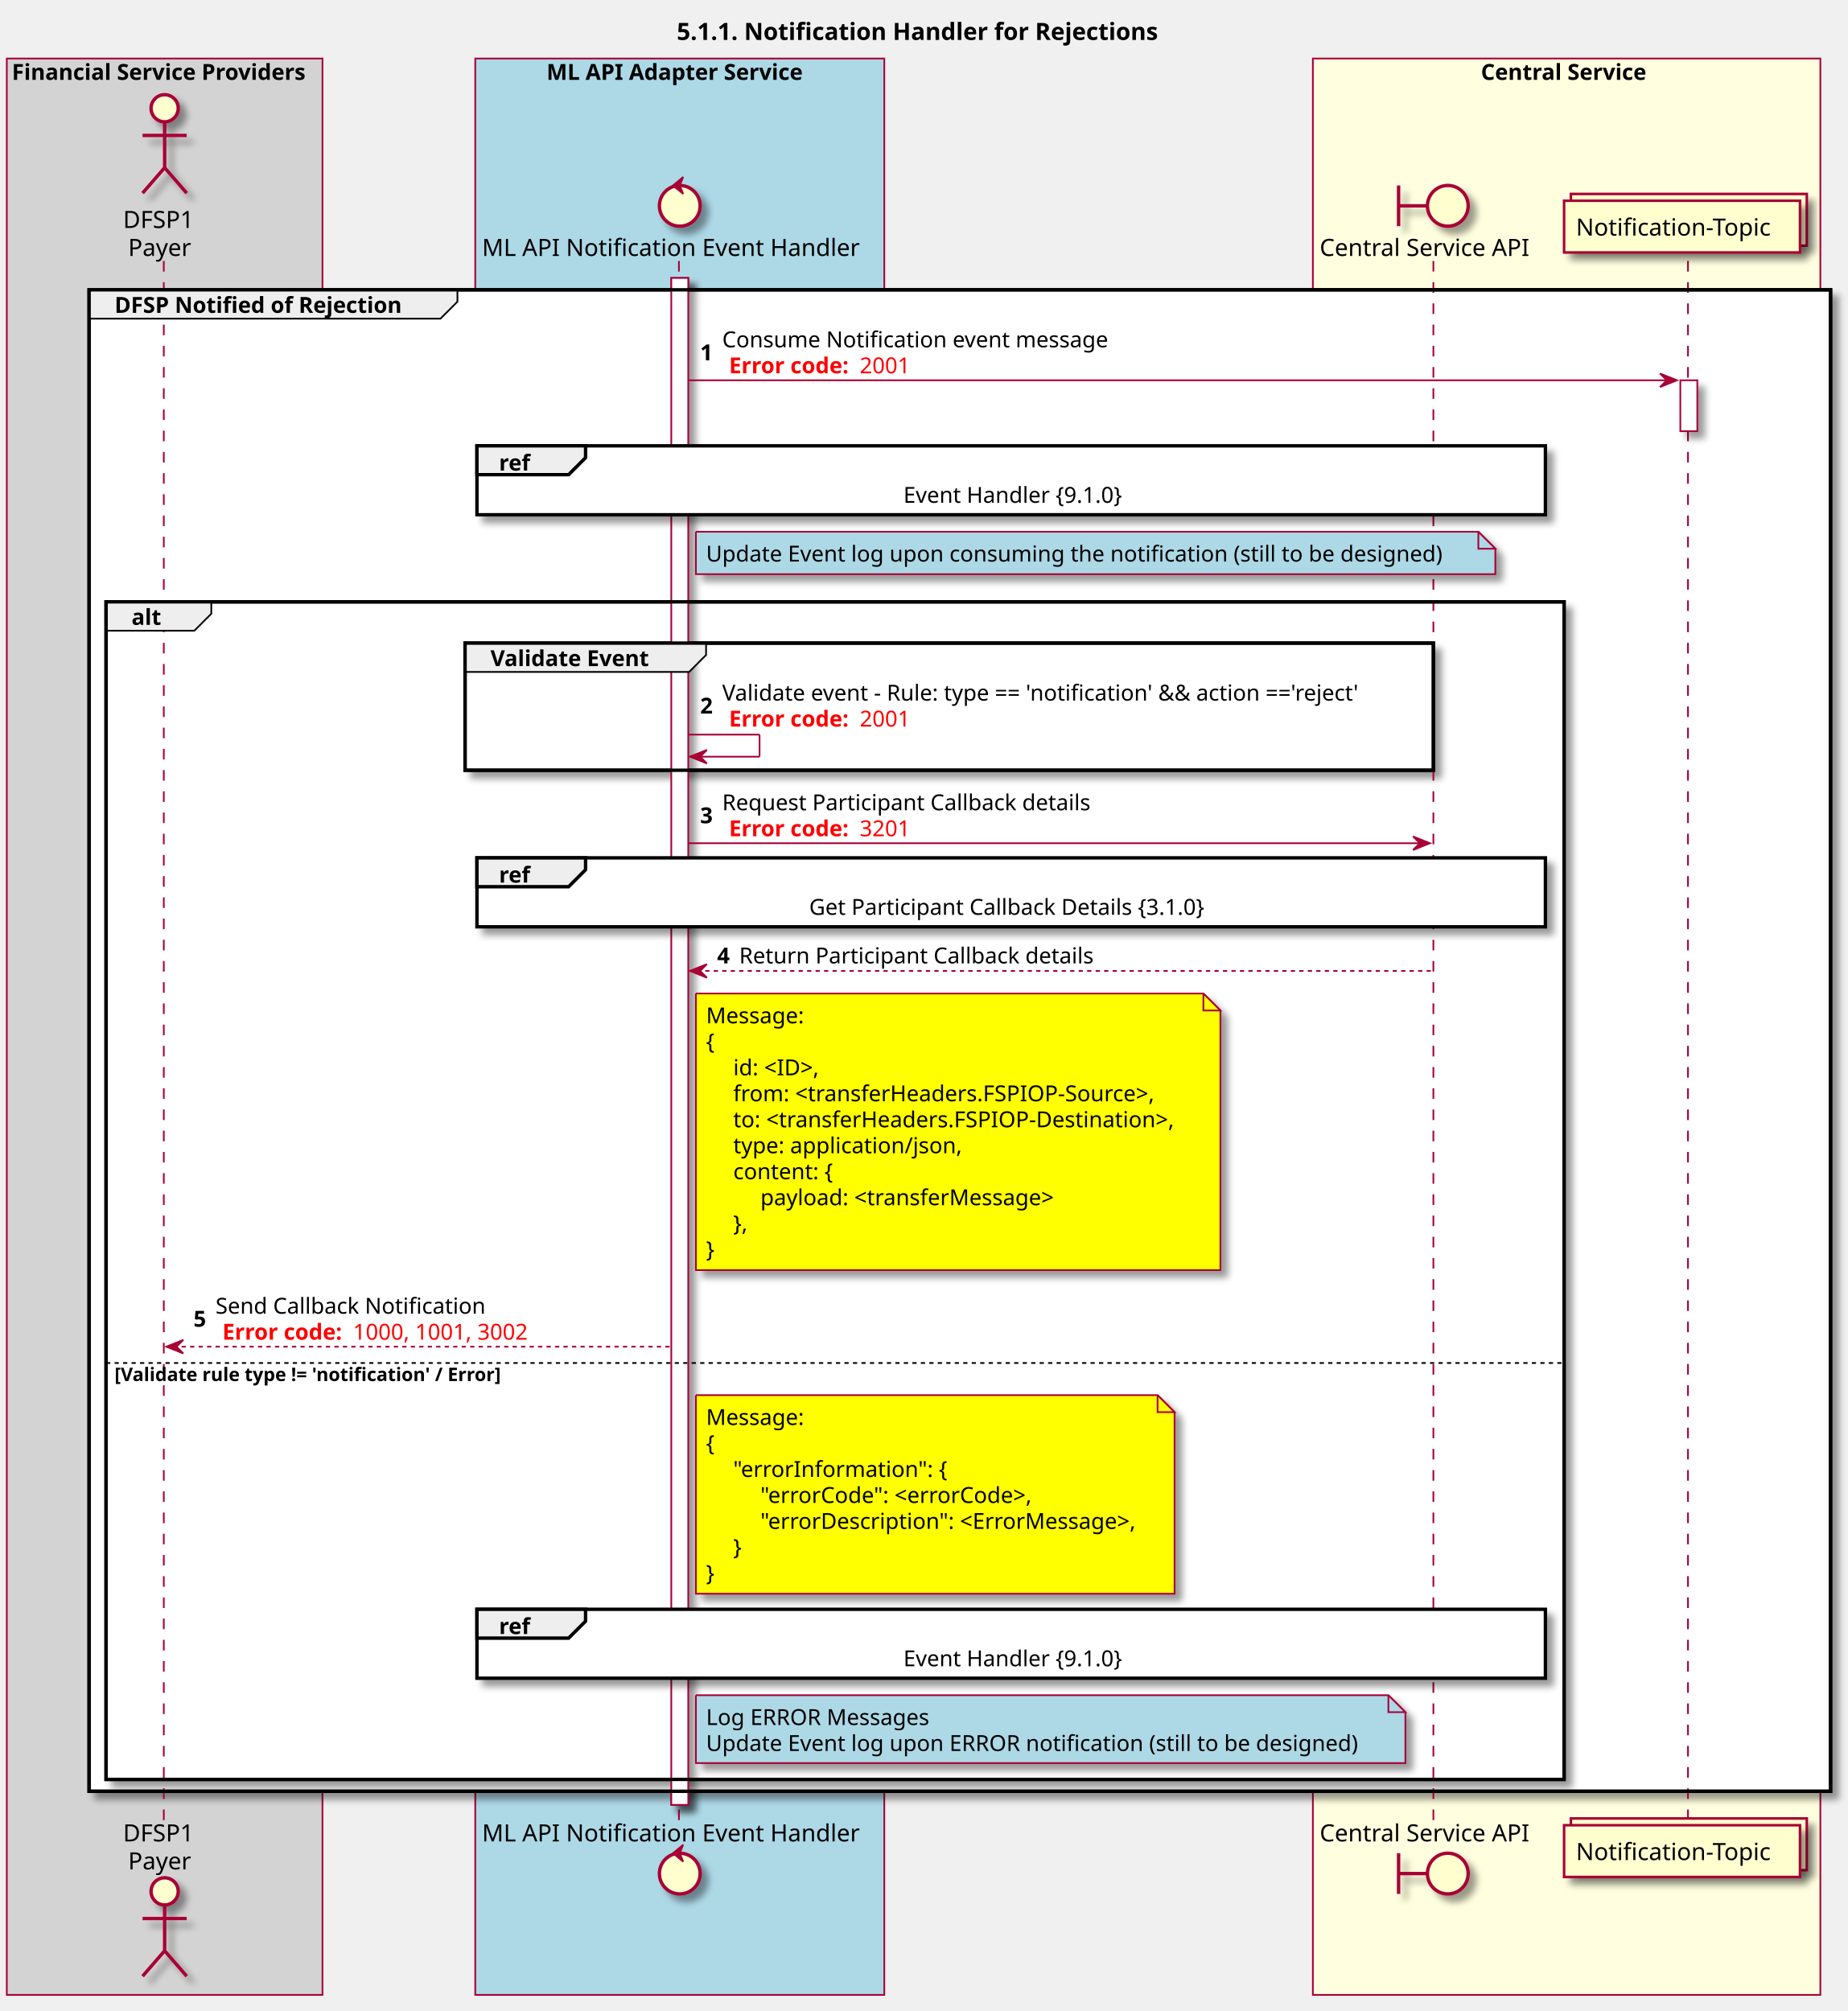
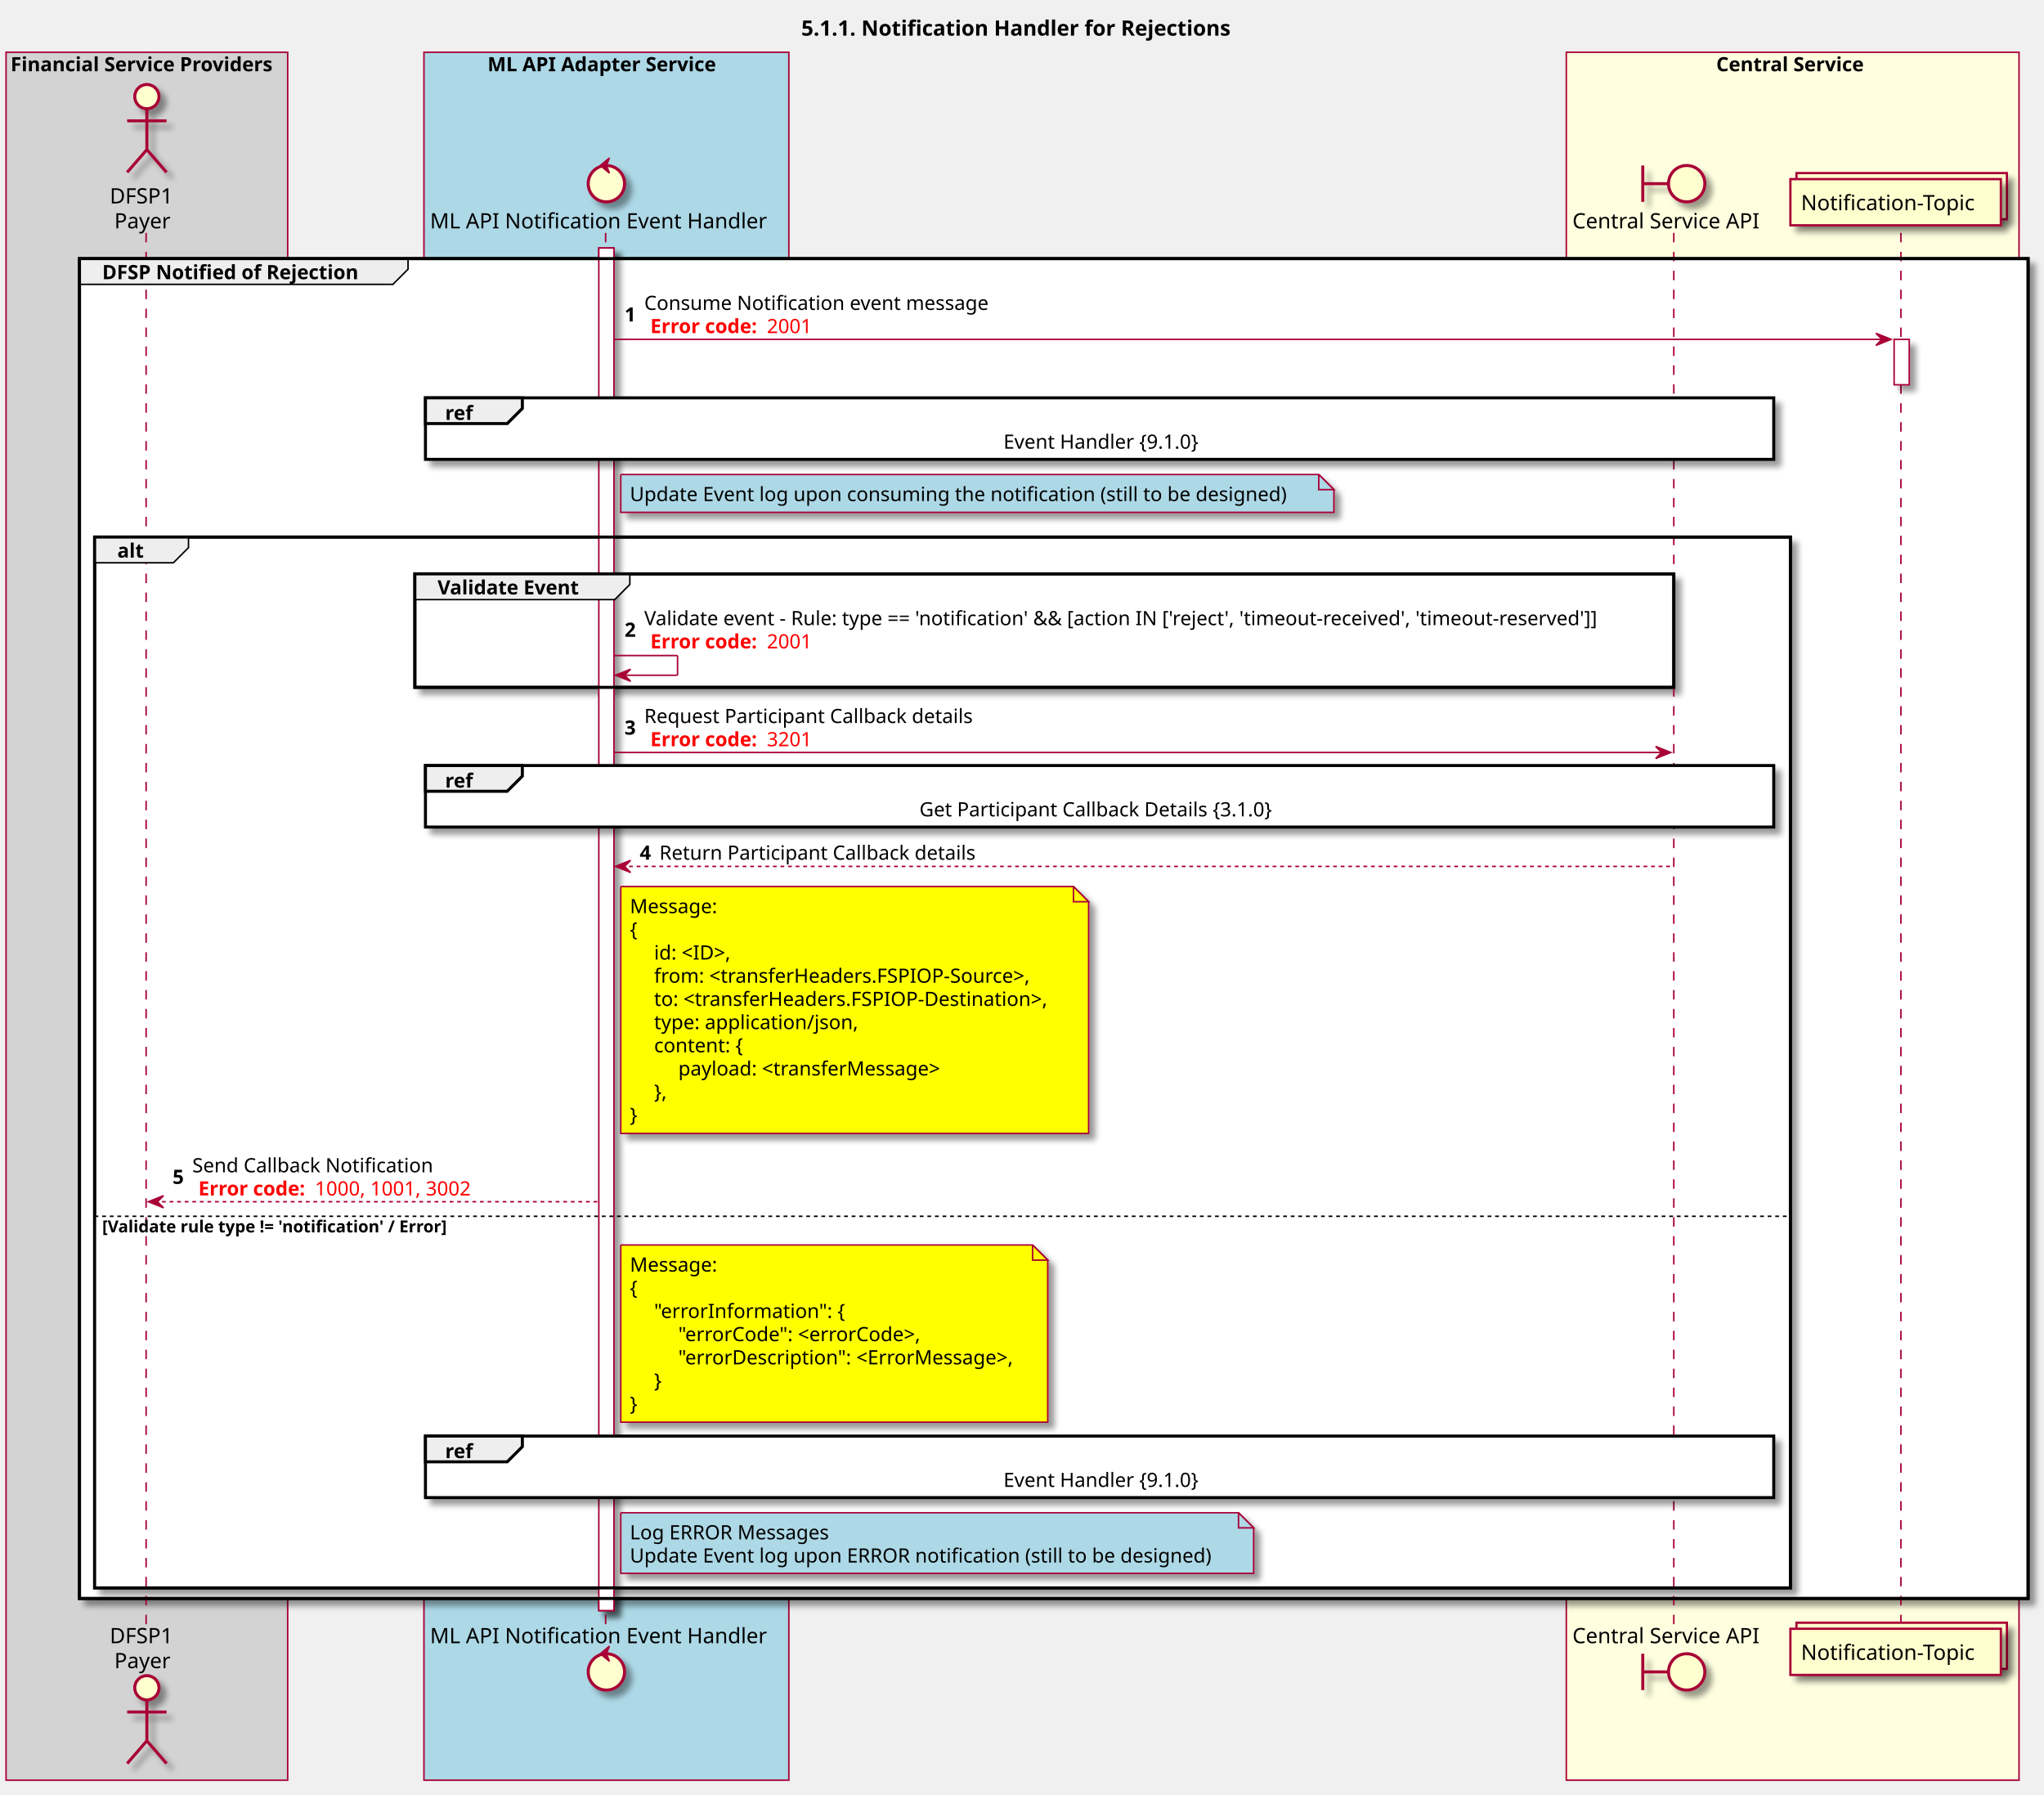
- <svg xmlns="http://www.w3.org/2000/svg" contentScriptType="application/ecmascript" contentStyleType="text/css" height="948.8px" preserveAspectRatio="none" style="width:871px;height:948px;" version="1.1" viewBox="0 0 871 948" width="871.2px" zoomAndPan="magnify">
+ <svg xmlns="http://www.w3.org/2000/svg" contentScriptType="application/ecmascript" contentStyleType="text/css" height="948.8px" preserveAspectRatio="none" style="width:1080px;height:948px;" version="1.1" viewBox="0 0 1080 948" width="1080px" zoomAndPan="magnify">
  <defs>
-     <filter height="300%" id="fje4k3qmsr1hd" width="300%" x="-1" y="-1">
+     <filter height="300%" id="f1xa4fhpjey3kn" width="300%" x="-1" y="-1">
      <feGaussianBlur result="blurOut" stdDeviation="1.6" />
      <feColorMatrix in="blurOut" result="blurOut2" type="matrix" values="0 0 0 0 0 0 0 0 0 0 0 0 0 0 0 0 0 0 .4 0" />
      <feOffset dx="3.2" dy="3.2" in="blurOut2" result="blurOut3" />
      <feBlend in="SourceGraphic" in2="blurOut3" mode="normal" />
    </filter>
  </defs>
  <g>
-     <text fill="#000000" font-family="sans-serif" font-size="11.2" font-weight="bold" lengthAdjust="spacingAndGlyphs" textLength="235.2" x="319" y="18.828">5.1.1. Notification Handler for Rejections</text>
+     <text fill="#000000" font-family="sans-serif" font-size="11.2" font-weight="bold" lengthAdjust="spacingAndGlyphs" textLength="235.2" x="423.4" y="18.828">5.1.1. Notification Handler for Rejections</text>
    <rect fill="#D3D3D3" height="912.816" style="stroke: #A80036; stroke-width: 0.8;" width="148.8" x="3.2" y="27.591" />
    <text fill="#000000" font-family="sans-serif" font-size="10.4" font-weight="bold" lengthAdjust="spacingAndGlyphs" textLength="144" x="5.6" y="37.645">Financial Service Providers</text>
    <rect fill="#ADD8E6" height="912.816" style="stroke: #A80036; stroke-width: 0.8;" width="192.8" x="224" y="27.591" />
    <text fill="#000000" font-family="sans-serif" font-size="10.4" font-weight="bold" lengthAdjust="spacingAndGlyphs" textLength="125.6" x="257.6" y="37.645">ML API Adapter Service</text>
-     <rect fill="#FFFFE0" height="912.816" style="stroke: #A80036; stroke-width: 0.8;" width="239.2" x="618.8" y="27.591" />
-     <text fill="#000000" font-family="sans-serif" font-size="10.4" font-weight="bold" lengthAdjust="spacingAndGlyphs" textLength="80.8" x="698" y="37.645">Central Service</text>
-     <rect fill="#FFFFFF" filter="url(#fje4k3qmsr1hd)" height="719.805" style="stroke: #A80036; stroke-width: 0.8;" width="8" x="316.4" y="131.02" />
-     <rect fill="#FFFFFF" filter="url(#fje4k3qmsr1hd)" height="24" style="stroke: #A80036; stroke-width: 0.8;" width="8" x="792" y="179.269" />
-     <rect fill="#FFFFFF" filter="url(#fje4k3qmsr1hd)" height="707.805" style="stroke: #000000; stroke-width: 1.6;" width="820.8" x="42" y="136.62" />
-     <rect fill="#FFFFFF" filter="url(#fje4k3qmsr1hd)" height="555.114" style="stroke: #000000; stroke-width: 1.6;" width="687.2" x="50" y="283.711" />
-     <rect fill="#FFFFFF" filter="url(#fje4k3qmsr1hd)" height="59.945" style="stroke: #000000; stroke-width: 1.6;" width="456.4" x="219.2" y="303.159" />
-     <rect fill="#FFFFFF" height="197.097" style="stroke: none; stroke-width: 0.8;" width="687.2" x="50" y="641.728" />
+     <rect fill="#FFFFE0" height="912.816" style="stroke: #A80036; stroke-width: 0.8;" width="239.2" x="827.6" y="27.591" />
+     <text fill="#000000" font-family="sans-serif" font-size="10.4" font-weight="bold" lengthAdjust="spacingAndGlyphs" textLength="80.8" x="906.8" y="37.645">Central Service</text>
+     <rect fill="#FFFFFF" filter="url(#f1xa4fhpjey3kn)" height="719.805" style="stroke: #A80036; stroke-width: 0.8;" width="8" x="316.4" y="131.02" />
+     <rect fill="#FFFFFF" filter="url(#f1xa4fhpjey3kn)" height="24" style="stroke: #A80036; stroke-width: 0.8;" width="8" x="1000.8" y="179.269" />
+     <rect fill="#FFFFFF" filter="url(#f1xa4fhpjey3kn)" height="707.805" style="stroke: #000000; stroke-width: 1.6;" width="1029.6" x="42" y="136.62" />
+     <rect fill="#FFFFFF" filter="url(#f1xa4fhpjey3kn)" height="555.114" style="stroke: #000000; stroke-width: 1.6;" width="896" x="50" y="283.711" />
+     <rect fill="#FFFFFF" filter="url(#f1xa4fhpjey3kn)" height="59.945" style="stroke: #000000; stroke-width: 1.6;" width="665.2" x="219.2" y="303.159" />
+     <rect fill="#FFFFFF" height="197.097" style="stroke: none; stroke-width: 0.8;" width="896" x="50" y="641.728" />
    <line style="stroke: #A80036; stroke-width: 0.8; stroke-dasharray: 5.0,5.0;" x1="77.2" x2="77.2" y1="123.02" y2="858.025" />
    <line style="stroke: #A80036; stroke-width: 0.8; stroke-dasharray: 5.0,5.0;" x1="320" x2="320" y1="123.02" y2="858.025" />
-     <line style="stroke: #A80036; stroke-width: 0.8; stroke-dasharray: 5.0,5.0;" x1="675.6" x2="675.6" y1="123.02" y2="858.025" />
-     <line style="stroke: #A80036; stroke-width: 0.8; stroke-dasharray: 5.0,5.0;" x1="795.6" x2="795.6" y1="123.02" y2="858.025" />
+     <line style="stroke: #A80036; stroke-width: 0.8; stroke-dasharray: 5.0,5.0;" x1="884.4" x2="884.4" y1="123.02" y2="858.025" />
+     <line style="stroke: #A80036; stroke-width: 0.8; stroke-dasharray: 5.0,5.0;" x1="1004.4" x2="1004.4" y1="123.02" y2="858.025" />
    <text fill="#000000" font-family="sans-serif" font-size="11.2" lengthAdjust="spacingAndGlyphs" textLength="34.4" x="58" y="107.467">DFSP1</text>
    <text fill="#000000" font-family="sans-serif" font-size="11.2" lengthAdjust="spacingAndGlyphs" textLength="29.6" x="60.4" y="120.658">Payer</text>
-     <ellipse cx="77.6" cy="51.039" fill="#FEFECE" filter="url(#fje4k3qmsr1hd)" rx="6.4" ry="6.4" style="stroke: #A80036; stroke-width: 1.6;" />
-     <path d="M77.6,57.439 L77.6,79.039 M67.2,63.839 L88,63.839 M77.6,79.039 L67.2,91.039 M77.6,79.039 L88,91.039 " fill="none" filter="url(#fje4k3qmsr1hd)" style="stroke: #A80036; stroke-width: 1.6;" />
+     <ellipse cx="77.6" cy="51.039" fill="#FEFECE" filter="url(#f1xa4fhpjey3kn)" rx="6.4" ry="6.4" style="stroke: #A80036; stroke-width: 1.6;" />
+     <path d="M77.6,57.439 L77.6,79.039 M67.2,63.839 L88,63.839 M77.6,79.039 L67.2,91.039 M77.6,79.039 L88,91.039 " fill="none" filter="url(#f1xa4fhpjey3kn)" style="stroke: #A80036; stroke-width: 1.6;" />
    <text fill="#000000" font-family="sans-serif" font-size="11.2" lengthAdjust="spacingAndGlyphs" textLength="34.4" x="58" y="868.053">DFSP1</text>
    <text fill="#000000" font-family="sans-serif" font-size="11.2" lengthAdjust="spacingAndGlyphs" textLength="29.6" x="60.4" y="881.244">Payer</text>
-     <ellipse cx="77.6" cy="891.606" fill="#FEFECE" filter="url(#fje4k3qmsr1hd)" rx="6.4" ry="6.4" style="stroke: #A80036; stroke-width: 1.6;" />
-     <path d="M77.6,898.006 L77.6,919.606 M67.2,904.406 L88,904.406 M77.6,919.606 L67.2,931.606 M77.6,919.606 L88,931.606 " fill="none" filter="url(#fje4k3qmsr1hd)" style="stroke: #A80036; stroke-width: 1.6;" />
+     <ellipse cx="77.6" cy="891.606" fill="#FEFECE" filter="url(#f1xa4fhpjey3kn)" rx="6.4" ry="6.4" style="stroke: #A80036; stroke-width: 1.6;" />
+     <path d="M77.6,898.006 L77.6,919.606 M67.2,904.406 L88,904.406 M77.6,919.606 L67.2,931.606 M77.6,919.606 L88,931.606 " fill="none" filter="url(#f1xa4fhpjey3kn)" style="stroke: #A80036; stroke-width: 1.6;" />
    <text fill="#000000" font-family="sans-serif" font-size="11.2" lengthAdjust="spacingAndGlyphs" textLength="181.6" x="227.2" y="120.658">ML API Notification Event Handler</text>
-     <ellipse cx="320.4" cy="97.03" fill="#FEFECE" filter="url(#fje4k3qmsr1hd)" rx="9.6" ry="9.6" style="stroke: #A80036; stroke-width: 1.6;" />
+     <ellipse cx="320.4" cy="97.03" fill="#FEFECE" filter="url(#f1xa4fhpjey3kn)" rx="9.6" ry="9.6" style="stroke: #A80036; stroke-width: 1.6;" />
    <polygon fill="#A80036" points="317.2,87.43,322,83.43,320.4,87.43,322,91.43,317.2,87.43" style="stroke: #A80036; stroke-width: 0.8;" />
    <text fill="#000000" font-family="sans-serif" font-size="11.2" lengthAdjust="spacingAndGlyphs" textLength="181.6" x="227.2" y="868.053">ML API Notification Event Handler</text>
-     <ellipse cx="320.4" cy="883.216" fill="#FEFECE" filter="url(#fje4k3qmsr1hd)" rx="9.6" ry="9.6" style="stroke: #A80036; stroke-width: 1.6;" />
+     <ellipse cx="320.4" cy="883.216" fill="#FEFECE" filter="url(#f1xa4fhpjey3kn)" rx="9.6" ry="9.6" style="stroke: #A80036; stroke-width: 1.6;" />
    <polygon fill="#A80036" points="317.2,873.616,322,869.616,320.4,873.616,322,877.616,317.2,873.616" style="stroke: #A80036; stroke-width: 0.8;" />
-     <text fill="#000000" font-family="sans-serif" font-size="11.2" lengthAdjust="spacingAndGlyphs" textLength="102.4" x="622" y="120.658">Central Service API</text>
-     <path d="M659.2,87.43 L659.2,106.63 M659.2,97.03 L672.8,97.03 " fill="none" filter="url(#fje4k3qmsr1hd)" style="stroke: #A80036; stroke-width: 1.6;" />
-     <ellipse cx="682.4" cy="97.03" fill="#FEFECE" filter="url(#fje4k3qmsr1hd)" rx="9.6" ry="9.6" style="stroke: #A80036; stroke-width: 1.6;" />
-     <text fill="#000000" font-family="sans-serif" font-size="11.2" lengthAdjust="spacingAndGlyphs" textLength="102.4" x="622" y="868.053">Central Service API</text>
-     <path d="M659.2,873.616 L659.2,892.816 M659.2,883.216 L672.8,883.216 " fill="none" filter="url(#fje4k3qmsr1hd)" style="stroke: #A80036; stroke-width: 1.6;" />
-     <ellipse cx="682.4" cy="883.216" fill="#FEFECE" filter="url(#fje4k3qmsr1hd)" rx="9.6" ry="9.6" style="stroke: #A80036; stroke-width: 1.6;" />
-     <rect fill="#FEFECE" filter="url(#fje4k3qmsr1hd)" height="24.391" style="stroke: #A80036; stroke-width: 1.2;" width="111.2" x="740.4" y="91.43" />
-     <rect fill="#FEFECE" filter="url(#fje4k3qmsr1hd)" height="24.391" style="stroke: #A80036; stroke-width: 1.2;" width="111.2" x="737.2" y="94.63" />
-     <text fill="#000000" font-family="sans-serif" font-size="11.2" lengthAdjust="spacingAndGlyphs" textLength="100" x="742.8" y="111.058">Notification-Topic</text>
-     <rect fill="#FEFECE" filter="url(#fje4k3qmsr1hd)" height="24.391" style="stroke: #A80036; stroke-width: 1.2;" width="111.2" x="740.4" y="857.225" />
-     <rect fill="#FEFECE" filter="url(#fje4k3qmsr1hd)" height="24.391" style="stroke: #A80036; stroke-width: 1.2;" width="111.2" x="737.2" y="860.425" />
-     <text fill="#000000" font-family="sans-serif" font-size="11.2" lengthAdjust="spacingAndGlyphs" textLength="100" x="742.8" y="876.853">Notification-Topic</text>
-     <rect fill="#FFFFFF" filter="url(#fje4k3qmsr1hd)" height="719.805" style="stroke: #A80036; stroke-width: 0.8;" width="8" x="316.4" y="131.02" />
-     <rect fill="#FFFFFF" filter="url(#fje4k3qmsr1hd)" height="24" style="stroke: #A80036; stroke-width: 0.8;" width="8" x="792" y="179.269" />
+     <text fill="#000000" font-family="sans-serif" font-size="11.2" lengthAdjust="spacingAndGlyphs" textLength="102.4" x="830.8" y="120.658">Central Service API</text>
+     <path d="M868,87.43 L868,106.63 M868,97.03 L881.6,97.03 " fill="none" filter="url(#f1xa4fhpjey3kn)" style="stroke: #A80036; stroke-width: 1.6;" />
+     <ellipse cx="891.2" cy="97.03" fill="#FEFECE" filter="url(#f1xa4fhpjey3kn)" rx="9.6" ry="9.6" style="stroke: #A80036; stroke-width: 1.6;" />
+     <text fill="#000000" font-family="sans-serif" font-size="11.2" lengthAdjust="spacingAndGlyphs" textLength="102.4" x="830.8" y="868.053">Central Service API</text>
+     <path d="M868,873.616 L868,892.816 M868,883.216 L881.6,883.216 " fill="none" filter="url(#f1xa4fhpjey3kn)" style="stroke: #A80036; stroke-width: 1.6;" />
+     <ellipse cx="891.2" cy="883.216" fill="#FEFECE" filter="url(#f1xa4fhpjey3kn)" rx="9.6" ry="9.6" style="stroke: #A80036; stroke-width: 1.6;" />
+     <rect fill="#FEFECE" filter="url(#f1xa4fhpjey3kn)" height="24.391" style="stroke: #A80036; stroke-width: 1.2;" width="111.2" x="949.2" y="91.43" />
+     <rect fill="#FEFECE" filter="url(#f1xa4fhpjey3kn)" height="24.391" style="stroke: #A80036; stroke-width: 1.2;" width="111.2" x="946" y="94.63" />
+     <text fill="#000000" font-family="sans-serif" font-size="11.2" lengthAdjust="spacingAndGlyphs" textLength="100" x="951.6" y="111.058">Notification-Topic</text>
+     <rect fill="#FEFECE" filter="url(#f1xa4fhpjey3kn)" height="24.391" style="stroke: #A80036; stroke-width: 1.2;" width="111.2" x="949.2" y="857.225" />
+     <rect fill="#FEFECE" filter="url(#f1xa4fhpjey3kn)" height="24.391" style="stroke: #A80036; stroke-width: 1.2;" width="111.2" x="946" y="860.425" />
+     <text fill="#000000" font-family="sans-serif" font-size="11.2" lengthAdjust="spacingAndGlyphs" textLength="100" x="951.6" y="876.853">Notification-Topic</text>
+     <rect fill="#FFFFFF" filter="url(#f1xa4fhpjey3kn)" height="719.805" style="stroke: #A80036; stroke-width: 0.8;" width="8" x="316.4" y="131.02" />
+     <rect fill="#FFFFFF" filter="url(#f1xa4fhpjey3kn)" height="24" style="stroke: #A80036; stroke-width: 0.8;" width="8" x="1000.8" y="179.269" />
    <path d="M42,136.62 L215.6,136.62 L215.6,142.22 L207.6,150.22 L42,150.22 L42,136.62 " fill="#EEEEEE" style="stroke: #000000; stroke-width: 0.8;" />
-     <rect fill="none" height="707.805" style="stroke: #000000; stroke-width: 1.6;" width="820.8" x="42" y="136.62" />
+     <rect fill="none" height="707.805" style="stroke: #000000; stroke-width: 1.6;" width="1029.6" x="42" y="136.62" />
    <text fill="#000000" font-family="sans-serif" font-size="10.4" font-weight="bold" lengthAdjust="spacingAndGlyphs" textLength="137.6" x="54" y="147.475">DFSP Notified of Rejection</text>
-     <polygon fill="#A80036" points="782.4,176.069,790.4,179.269,782.4,182.469,785.6,179.269" style="stroke: #A80036; stroke-width: 0.8;" />
-     <line style="stroke: #A80036; stroke-width: 0.8;" x1="324.4" x2="787.2" y1="179.269" y2="179.269" />
+     <polygon fill="#A80036" points="991.2,176.069,999.2,179.269,991.2,182.469,994.4,179.269" style="stroke: #A80036; stroke-width: 0.8;" />
+     <line style="stroke: #A80036; stroke-width: 0.8;" x1="324.4" x2="996" y1="179.269" y2="179.269" />
    <text fill="#000000" font-family="sans-serif" font-size="10.4" font-weight="bold" lengthAdjust="spacingAndGlyphs" textLength="7.2" x="330" y="169.848">1</text>
    <text fill="#000000" font-family="sans-serif" font-size="10.4" lengthAdjust="spacingAndGlyphs" textLength="188" x="340.4" y="163.723">Consume Notification event message</text>
    <text fill="#000000" font-family="sans-serif" font-size="10.4" lengthAdjust="spacingAndGlyphs" textLength="0" x="343.6" y="175.972" />
    <text fill="#FF0000" font-family="sans-serif" font-size="10.4" font-weight="bold" lengthAdjust="spacingAndGlyphs" textLength="58.4" x="343.6" y="175.972">Error code:</text>
    <text fill="#FF0000" font-family="sans-serif" font-size="10.4" lengthAdjust="spacingAndGlyphs" textLength="25.6" x="405.2" y="175.972">2001</text>
-     <rect fill="#FFFFFF" filter="url(#fje4k3qmsr1hd)" height="32.497" style="stroke: #000000; stroke-width: 1.6;" width="503.6" x="224.8" y="210.166" />
+     <rect fill="#FFFFFF" filter="url(#f1xa4fhpjey3kn)" height="32.497" style="stroke: #000000; stroke-width: 1.6;" width="712.4" x="224.8" y="210.166" />
    <polygon fill="#EEEEEE" points="224.8,210.166,276,210.166,276,215.766,268,223.766,224.8,223.766,224.8,210.166" style="stroke: #000000; stroke-width: 1.6;" />
    <text fill="#000000" font-family="sans-serif" font-size="10.4" font-weight="bold" lengthAdjust="spacingAndGlyphs" textLength="15.2" x="235.2" y="221.82">ref</text>
-     <text fill="#000000" font-family="sans-serif" font-size="10.4" lengthAdjust="spacingAndGlyphs" textLength="104.8" x="425.8" y="237.02">Event Handler {9.1.0}</text>
-     <path d="M328,250.662 L328,270.663 L704.8,270.663 L704.8,258.663 L696.8,250.662 L328,250.662 " fill="#ADD8E6" filter="url(#fje4k3qmsr1hd)" style="stroke: #A80036; stroke-width: 0.8;" />
+     <text fill="#000000" font-family="sans-serif" font-size="10.4" lengthAdjust="spacingAndGlyphs" textLength="104.8" x="530.2" y="237.02">Event Handler {9.1.0}</text>
+     <path d="M328,250.662 L328,270.663 L704.8,270.663 L704.8,258.663 L696.8,250.662 L328,250.662 " fill="#ADD8E6" filter="url(#f1xa4fhpjey3kn)" style="stroke: #A80036; stroke-width: 0.8;" />
    <path d="M696.8,250.662 L696.8,258.663 L704.8,258.663 L696.8,250.662 " fill="#ADD8E6" style="stroke: #A80036; stroke-width: 0.8;" />
    <text fill="#000000" font-family="sans-serif" font-size="10.4" lengthAdjust="spacingAndGlyphs" textLength="360" x="332.8" y="264.717">Update Event log upon consuming the notification (still to be designed)</text>
    <path d="M50,283.711 L99.6,283.711 L99.6,289.311 L91.6,297.311 L50,297.311 L50,283.711 " fill="#EEEEEE" style="stroke: #000000; stroke-width: 0.8;" />
-     <rect fill="none" height="555.114" style="stroke: #000000; stroke-width: 1.6;" width="687.2" x="50" y="283.711" />
+     <rect fill="none" height="555.114" style="stroke: #000000; stroke-width: 1.6;" width="896" x="50" y="283.711" />
    <text fill="#000000" font-family="sans-serif" font-size="10.4" font-weight="bold" lengthAdjust="spacingAndGlyphs" textLength="13.6" x="62" y="294.566">alt</text>
    <path d="M219.2,303.159 L332.8,303.159 L332.8,308.759 L324.8,316.759 L219.2,316.759 L219.2,303.159 " fill="#EEEEEE" style="stroke: #000000; stroke-width: 0.8;" />
-     <rect fill="none" height="59.945" style="stroke: #000000; stroke-width: 1.6;" width="456.4" x="219.2" y="303.159" />
+     <rect fill="none" height="59.945" style="stroke: #000000; stroke-width: 1.6;" width="665.2" x="219.2" y="303.159" />
    <text fill="#000000" font-family="sans-serif" font-size="10.4" font-weight="bold" lengthAdjust="spacingAndGlyphs" textLength="77.6" x="231.2" y="314.014">Validate Event</text>
    <line style="stroke: #A80036; stroke-width: 0.8;" x1="324.4" x2="358" y1="346.305" y2="346.305" />
    <line style="stroke: #A80036; stroke-width: 0.8;" x1="358" x2="358" y1="346.305" y2="356.705" />
    <line style="stroke: #A80036; stroke-width: 0.8;" x1="325.2" x2="358" y1="356.705" y2="356.705" />
    <polygon fill="#A80036" points="333.2,353.505,325.2,356.705,333.2,359.905,330,356.705" style="stroke: #A80036; stroke-width: 0.8;" />
    <text fill="#000000" font-family="sans-serif" font-size="10.4" font-weight="bold" lengthAdjust="spacingAndGlyphs" textLength="7.2" x="330" y="336.387">2</text>
-     <text fill="#000000" font-family="sans-serif" font-size="10.4" lengthAdjust="spacingAndGlyphs" textLength="322.4" x="340.4" y="330.262">Validate event - Rule: type == 'notification' &amp;&amp; action =='reject'</text>
+     <text fill="#000000" font-family="sans-serif" font-size="10.4" lengthAdjust="spacingAndGlyphs" textLength="531.2" x="340.4" y="330.262">Validate event - Rule: type == 'notification' &amp;&amp; [action IN ['reject', 'timeout-received', 'timeout-reserved']]</text>
    <text fill="#000000" font-family="sans-serif" font-size="10.4" lengthAdjust="spacingAndGlyphs" textLength="0" x="343.6" y="342.511" />
    <text fill="#FF0000" font-family="sans-serif" font-size="10.4" font-weight="bold" lengthAdjust="spacingAndGlyphs" textLength="58.4" x="343.6" y="342.511">Error code:</text>
    <text fill="#FF0000" font-family="sans-serif" font-size="10.4" lengthAdjust="spacingAndGlyphs" textLength="25.6" x="405.2" y="342.511">2001</text>
-     <polygon fill="#A80036" points="666,394.305,674,397.505,666,400.705,669.2,397.505" style="stroke: #A80036; stroke-width: 0.8;" />
-     <line style="stroke: #A80036; stroke-width: 0.8;" x1="324.4" x2="670.8" y1="397.505" y2="397.505" />
+     <polygon fill="#A80036" points="874.8,394.305,882.8,397.505,874.8,400.705,878,397.505" style="stroke: #A80036; stroke-width: 0.8;" />
+     <line style="stroke: #A80036; stroke-width: 0.8;" x1="324.4" x2="879.6" y1="397.505" y2="397.505" />
    <text fill="#000000" font-family="sans-serif" font-size="10.4" font-weight="bold" lengthAdjust="spacingAndGlyphs" textLength="7.2" x="330" y="388.084">3</text>
    <text fill="#000000" font-family="sans-serif" font-size="10.4" lengthAdjust="spacingAndGlyphs" textLength="180" x="340.4" y="381.959">Request Participant Callback details</text>
    <text fill="#000000" font-family="sans-serif" font-size="10.4" lengthAdjust="spacingAndGlyphs" textLength="0" x="343.6" y="394.208" />
    <text fill="#FF0000" font-family="sans-serif" font-size="10.4" font-weight="bold" lengthAdjust="spacingAndGlyphs" textLength="58.4" x="343.6" y="394.208">Error code:</text>
    <text fill="#FF0000" font-family="sans-serif" font-size="10.4" lengthAdjust="spacingAndGlyphs" textLength="25.6" x="405.2" y="394.208">3201</text>
-     <rect fill="#FFFFFF" filter="url(#fje4k3qmsr1hd)" height="32.497" style="stroke: #000000; stroke-width: 1.6;" width="503.6" x="224.8" y="404.402" />
+     <rect fill="#FFFFFF" filter="url(#f1xa4fhpjey3kn)" height="32.497" style="stroke: #000000; stroke-width: 1.6;" width="712.4" x="224.8" y="404.402" />
    <polygon fill="#EEEEEE" points="224.8,404.402,276,404.402,276,410.002,268,418.002,224.8,418.002,224.8,404.402" style="stroke: #000000; stroke-width: 1.6;" />
    <text fill="#000000" font-family="sans-serif" font-size="10.4" font-weight="bold" lengthAdjust="spacingAndGlyphs" textLength="15.2" x="235.2" y="416.056">ref</text>
-     <text fill="#000000" font-family="sans-serif" font-size="10.4" lengthAdjust="spacingAndGlyphs" textLength="193.6" x="381.4" y="431.256">Get Participant Callback Details {3.1.0}</text>
+     <text fill="#000000" font-family="sans-serif" font-size="10.4" lengthAdjust="spacingAndGlyphs" textLength="193.6" x="485.8" y="431.256">Get Participant Callback Details {3.1.0}</text>
    <polygon fill="#A80036" points="333.2,454.498,325.2,457.698,333.2,460.898,330,457.698" style="stroke: #A80036; stroke-width: 0.8;" />
-     <line style="stroke: #A80036; stroke-width: 0.8; stroke-dasharray: 2.0,2.0;" x1="328.4" x2="674.8" y1="457.698" y2="457.698" />
+     <line style="stroke: #A80036; stroke-width: 0.8; stroke-dasharray: 2.0,2.0;" x1="328.4" x2="883.6" y1="457.698" y2="457.698" />
    <text fill="#000000" font-family="sans-serif" font-size="10.4" font-weight="bold" lengthAdjust="spacingAndGlyphs" textLength="7.2" x="338" y="454.153">4</text>
    <text fill="#000000" font-family="sans-serif" font-size="10.4" lengthAdjust="spacingAndGlyphs" textLength="172.8" x="348.4" y="454.153">Return Participant Callback details</text>
-     <path d="M328,468.347 L328,598.747 L575.2,598.747 L575.2,476.347 L567.2,468.347 L328,468.347 " fill="#FFFF00" filter="url(#fje4k3qmsr1hd)" style="stroke: #A80036; stroke-width: 0.8;" />
+     <path d="M328,468.347 L328,598.747 L575.2,598.747 L575.2,476.347 L567.2,468.347 L328,468.347 " fill="#FFFF00" filter="url(#f1xa4fhpjey3kn)" style="stroke: #A80036; stroke-width: 0.8;" />
    <path d="M567.2,468.347 L567.2,476.347 L575.2,476.347 L567.2,468.347 " fill="#FFFF00" style="stroke: #A80036; stroke-width: 0.8;" />
    <text fill="#000000" font-family="sans-serif" font-size="10.4" lengthAdjust="spacingAndGlyphs" textLength="46.4" x="332.8" y="482.402">Message:</text>
    <text fill="#000000" font-family="sans-serif" font-size="10.4" lengthAdjust="spacingAndGlyphs" textLength="3.2" x="332.8" y="494.65">{</text>
    <text fill="#000000" font-family="sans-serif" font-size="10.4" lengthAdjust="spacingAndGlyphs" textLength="46.4" x="345.6" y="506.898">id: &lt;ID&gt;,</text>
    <text fill="#000000" font-family="sans-serif" font-size="10.4" lengthAdjust="spacingAndGlyphs" textLength="206.4" x="345.6" y="519.147">from: &lt;transferHeaders.FSPIOP-Source&gt;,</text>
    <text fill="#000000" font-family="sans-serif" font-size="10.4" lengthAdjust="spacingAndGlyphs" textLength="217.6" x="345.6" y="531.395">to: &lt;transferHeaders.FSPIOP-Destination&gt;,</text>
    <text fill="#000000" font-family="sans-serif" font-size="10.4" lengthAdjust="spacingAndGlyphs" textLength="114.4" x="345.6" y="543.644">type: application/json,</text>
    <text fill="#000000" font-family="sans-serif" font-size="10.4" lengthAdjust="spacingAndGlyphs" textLength="48" x="345.6" y="555.892">content: {</text>
    <text fill="#000000" font-family="sans-serif" font-size="10.4" lengthAdjust="spacingAndGlyphs" textLength="144" x="358.4" y="568.141">payload: &lt;transferMessage&gt;</text>
    <text fill="#000000" font-family="sans-serif" font-size="10.4" lengthAdjust="spacingAndGlyphs" textLength="6.4" x="345.6" y="580.389">},</text>
    <text fill="#000000" font-family="sans-serif" font-size="10.4" lengthAdjust="spacingAndGlyphs" textLength="3.2" x="332.8" y="592.638">}</text>
    <polygon fill="#A80036" points="86.4,631.631,78.4,634.831,86.4,638.031,83.2,634.831" style="stroke: #A80036; stroke-width: 0.8;" />
    <line style="stroke: #A80036; stroke-width: 0.8; stroke-dasharray: 2.0,2.0;" x1="81.6" x2="315.6" y1="634.831" y2="634.831" />
    <text fill="#000000" font-family="sans-serif" font-size="10.4" font-weight="bold" lengthAdjust="spacingAndGlyphs" textLength="7.2" x="91.2" y="625.41">5</text>
    <text fill="#000000" font-family="sans-serif" font-size="10.4" lengthAdjust="spacingAndGlyphs" textLength="133.6" x="101.6" y="619.286">Send Callback Notification</text>
    <text fill="#000000" font-family="sans-serif" font-size="10.4" lengthAdjust="spacingAndGlyphs" textLength="0" x="104.8" y="631.534" />
    <text fill="#FF0000" font-family="sans-serif" font-size="10.4" font-weight="bold" lengthAdjust="spacingAndGlyphs" textLength="58.4" x="104.8" y="631.534">Error code:</text>
    <text fill="#FF0000" font-family="sans-serif" font-size="10.4" lengthAdjust="spacingAndGlyphs" textLength="89.6" x="166.4" y="631.534">1000, 1001, 3002</text>
-     <line style="stroke: #000000; stroke-width: 0.8; stroke-dasharray: 2.0,2.0;" x1="50" x2="737.2" y1="642.528" y2="642.528" />
+     <line style="stroke: #000000; stroke-width: 0.8; stroke-dasharray: 2.0,2.0;" x1="50" x2="946" y1="642.528" y2="642.528" />
    <text fill="#000000" font-family="sans-serif" font-size="8.8" font-weight="bold" lengthAdjust="spacingAndGlyphs" textLength="192" x="54" y="651.036">[Validate rule type != 'notification' / Error]</text>
-     <path d="M328,657.692 L328,751.292 L553.6,751.292 L553.6,665.692 L545.6,657.692 L328,657.692 " fill="#FFFF00" filter="url(#fje4k3qmsr1hd)" style="stroke: #A80036; stroke-width: 0.8;" />
+     <path d="M328,657.692 L328,751.292 L553.6,751.292 L553.6,665.692 L545.6,657.692 L328,657.692 " fill="#FFFF00" filter="url(#f1xa4fhpjey3kn)" style="stroke: #A80036; stroke-width: 0.8;" />
    <path d="M545.6,657.692 L545.6,665.692 L553.6,665.692 L545.6,657.692 " fill="#FFFF00" style="stroke: #A80036; stroke-width: 0.8;" />
    <text fill="#000000" font-family="sans-serif" font-size="10.4" lengthAdjust="spacingAndGlyphs" textLength="46.4" x="332.8" y="671.747">Message:</text>
    <text fill="#000000" font-family="sans-serif" font-size="10.4" lengthAdjust="spacingAndGlyphs" textLength="3.2" x="332.8" y="683.995">{</text>
    <text fill="#000000" font-family="sans-serif" font-size="10.4" lengthAdjust="spacingAndGlyphs" textLength="100.8" x="345.6" y="696.244">"errorInformation": {</text>
    <text fill="#000000" font-family="sans-serif" font-size="10.4" lengthAdjust="spacingAndGlyphs" textLength="132.8" x="358.4" y="708.492">"errorCode": &lt;errorCode&gt;,</text>
    <text fill="#000000" font-family="sans-serif" font-size="10.4" lengthAdjust="spacingAndGlyphs" textLength="183.2" x="358.4" y="720.741">"errorDescription": &lt;ErrorMessage&gt;,</text>
    <text fill="#000000" font-family="sans-serif" font-size="10.4" lengthAdjust="spacingAndGlyphs" textLength="3.2" x="345.6" y="732.989">}</text>
    <text fill="#000000" font-family="sans-serif" font-size="10.4" lengthAdjust="spacingAndGlyphs" textLength="3.2" x="332.8" y="745.237">}</text>
-     <rect fill="#FFFFFF" filter="url(#fje4k3qmsr1hd)" height="32.497" style="stroke: #000000; stroke-width: 1.6;" width="503.6" x="224.8" y="758.631" />
+     <rect fill="#FFFFFF" filter="url(#f1xa4fhpjey3kn)" height="32.497" style="stroke: #000000; stroke-width: 1.6;" width="712.4" x="224.8" y="758.631" />
    <polygon fill="#EEEEEE" points="224.8,758.631,276,758.631,276,764.231,268,772.231,224.8,772.231,224.8,758.631" style="stroke: #000000; stroke-width: 1.6;" />
    <text fill="#000000" font-family="sans-serif" font-size="10.4" font-weight="bold" lengthAdjust="spacingAndGlyphs" textLength="15.2" x="235.2" y="770.286">ref</text>
-     <text fill="#000000" font-family="sans-serif" font-size="10.4" lengthAdjust="spacingAndGlyphs" textLength="104.8" x="425.8" y="785.486">Event Handler {9.1.0}</text>
-     <path d="M328,799.128 L328,831.128 L662.4,831.128 L662.4,807.128 L654.4,799.128 L328,799.128 " fill="#ADD8E6" filter="url(#fje4k3qmsr1hd)" style="stroke: #A80036; stroke-width: 0.8;" />
+     <text fill="#000000" font-family="sans-serif" font-size="10.4" lengthAdjust="spacingAndGlyphs" textLength="104.8" x="530.2" y="785.486">Event Handler {9.1.0}</text>
+     <path d="M328,799.128 L328,831.128 L662.4,831.128 L662.4,807.128 L654.4,799.128 L328,799.128 " fill="#ADD8E6" filter="url(#f1xa4fhpjey3kn)" style="stroke: #A80036; stroke-width: 0.8;" />
    <path d="M654.4,799.128 L654.4,807.128 L662.4,807.128 L654.4,799.128 " fill="#ADD8E6" style="stroke: #A80036; stroke-width: 0.8;" />
    <text fill="#000000" font-family="sans-serif" font-size="10.4" lengthAdjust="spacingAndGlyphs" textLength="106.4" x="332.8" y="813.183">Log ERROR Messages</text>
    <text fill="#000000" font-family="sans-serif" font-size="10.4" lengthAdjust="spacingAndGlyphs" textLength="317.6" x="332.8" y="825.431">Update Event log upon ERROR notification (still to be designed)</text>
  </g>
</svg>
